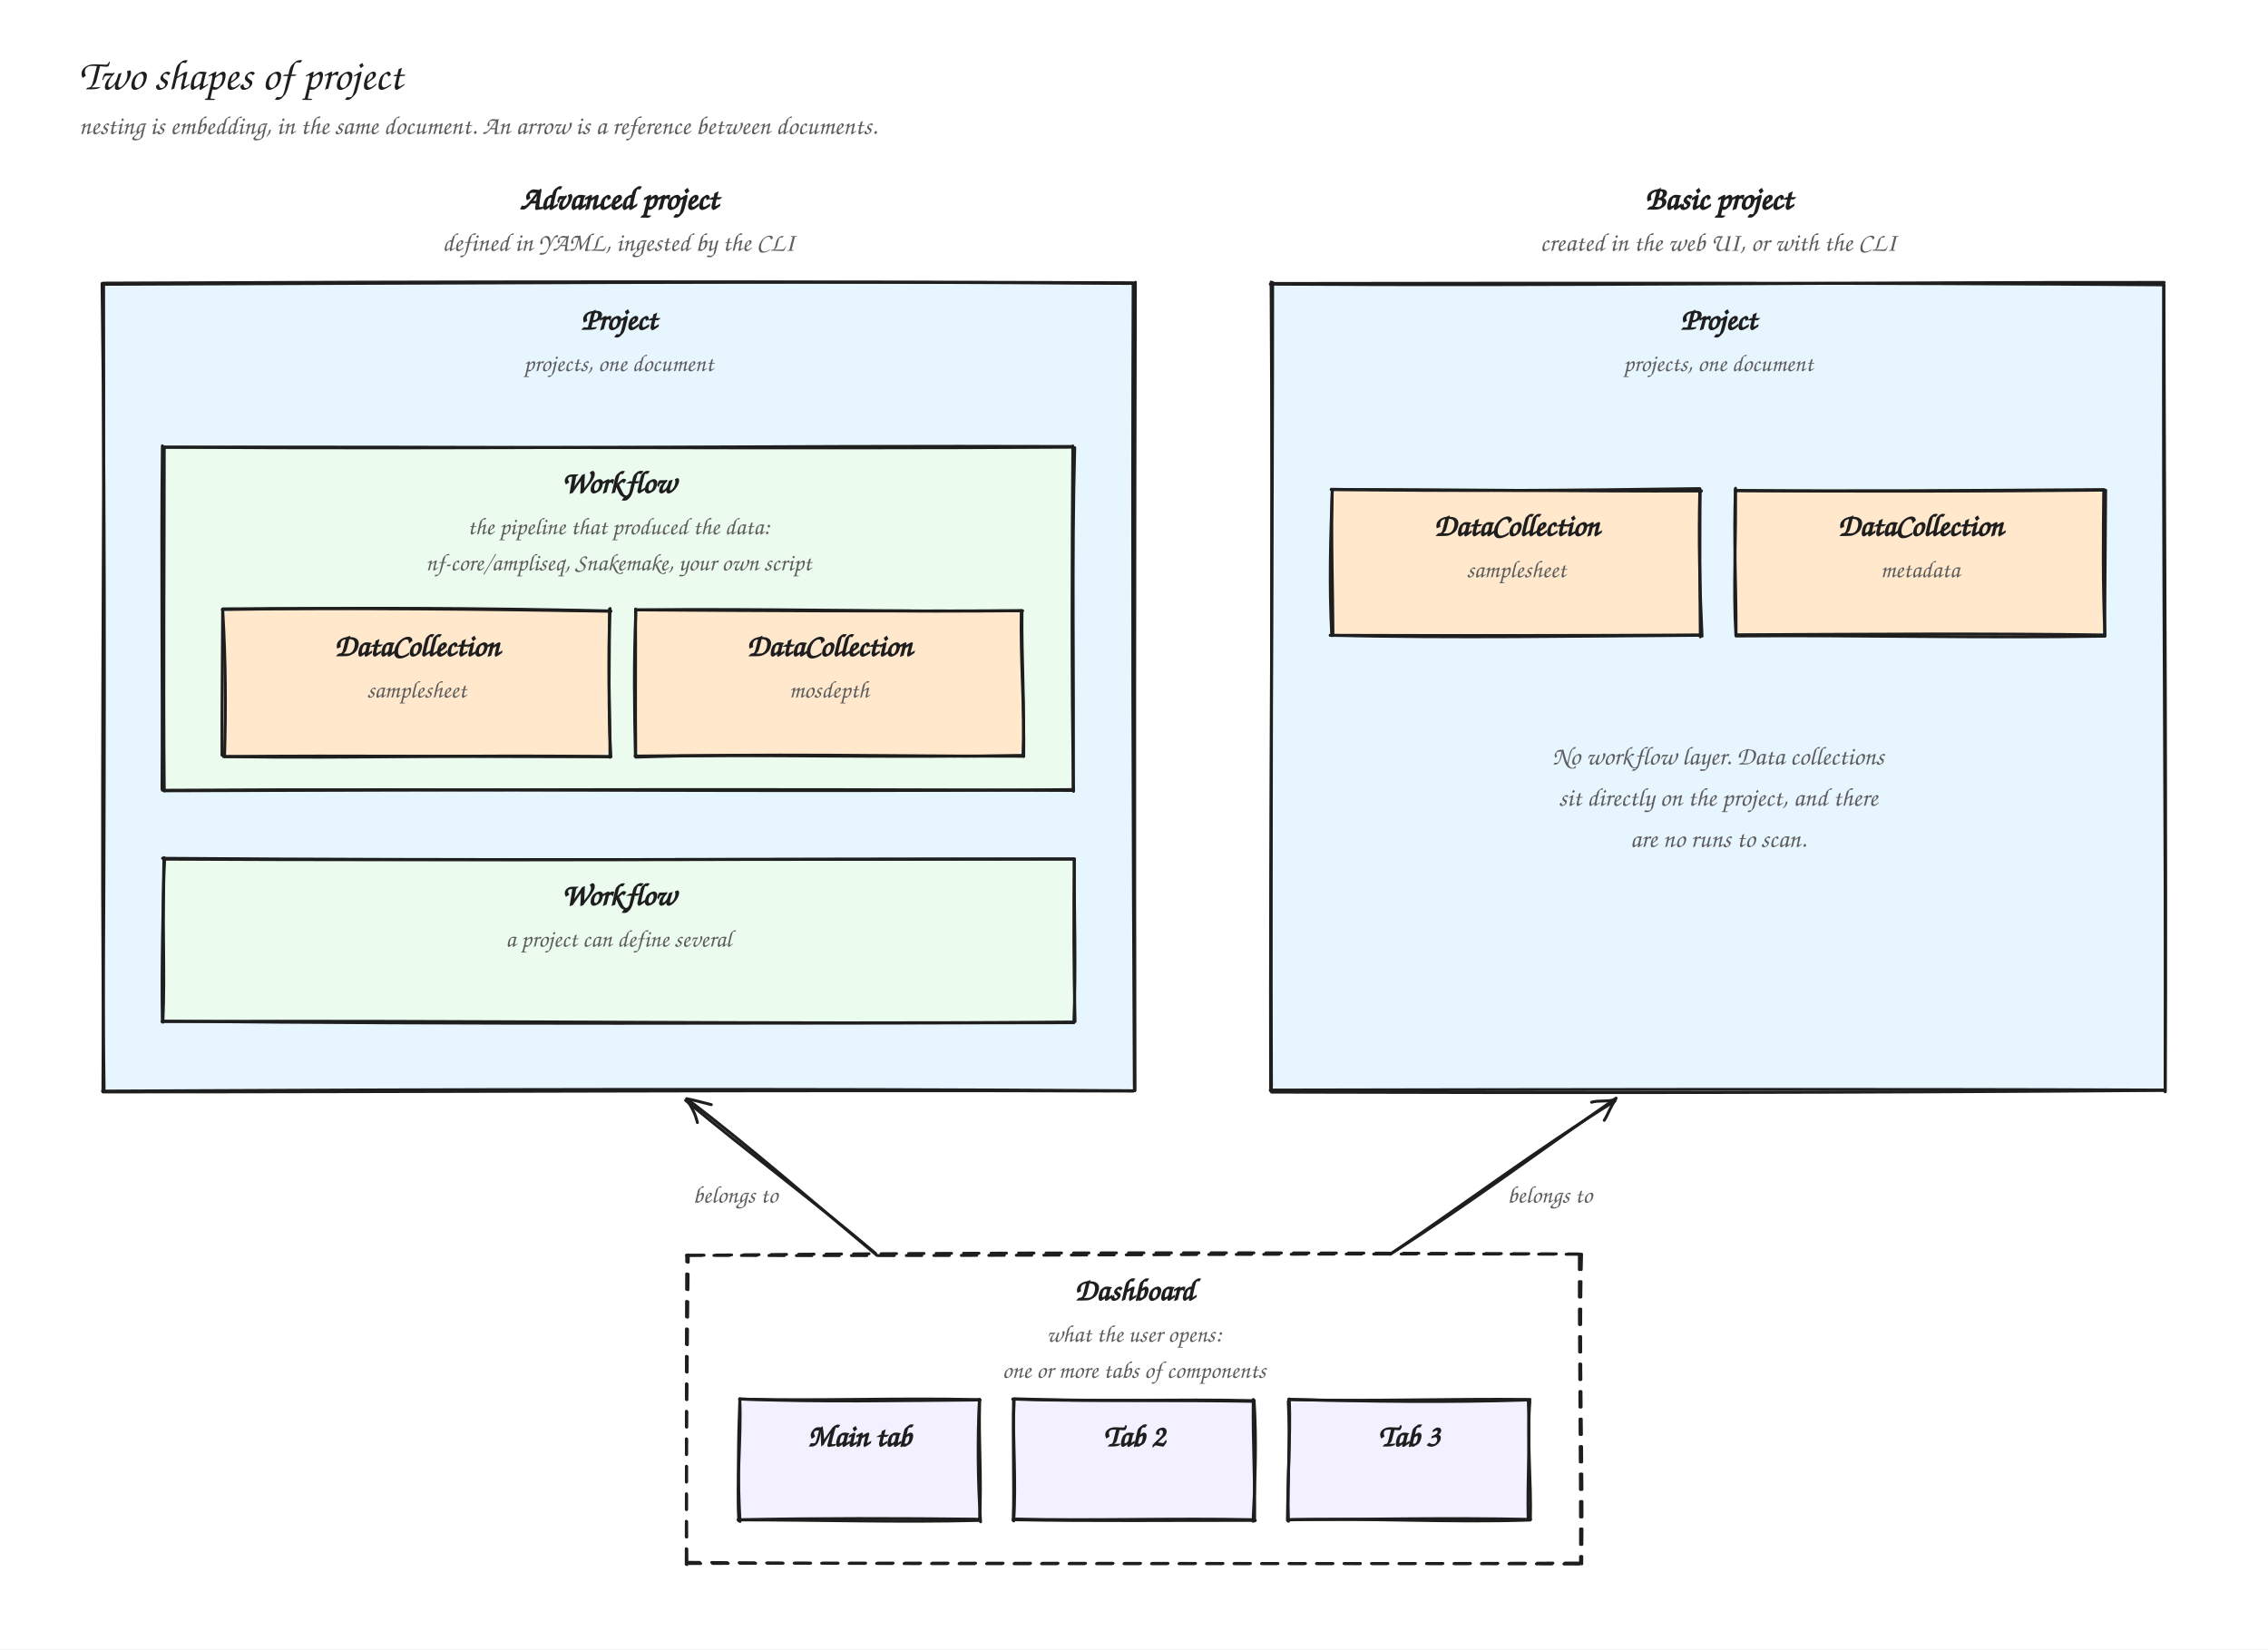
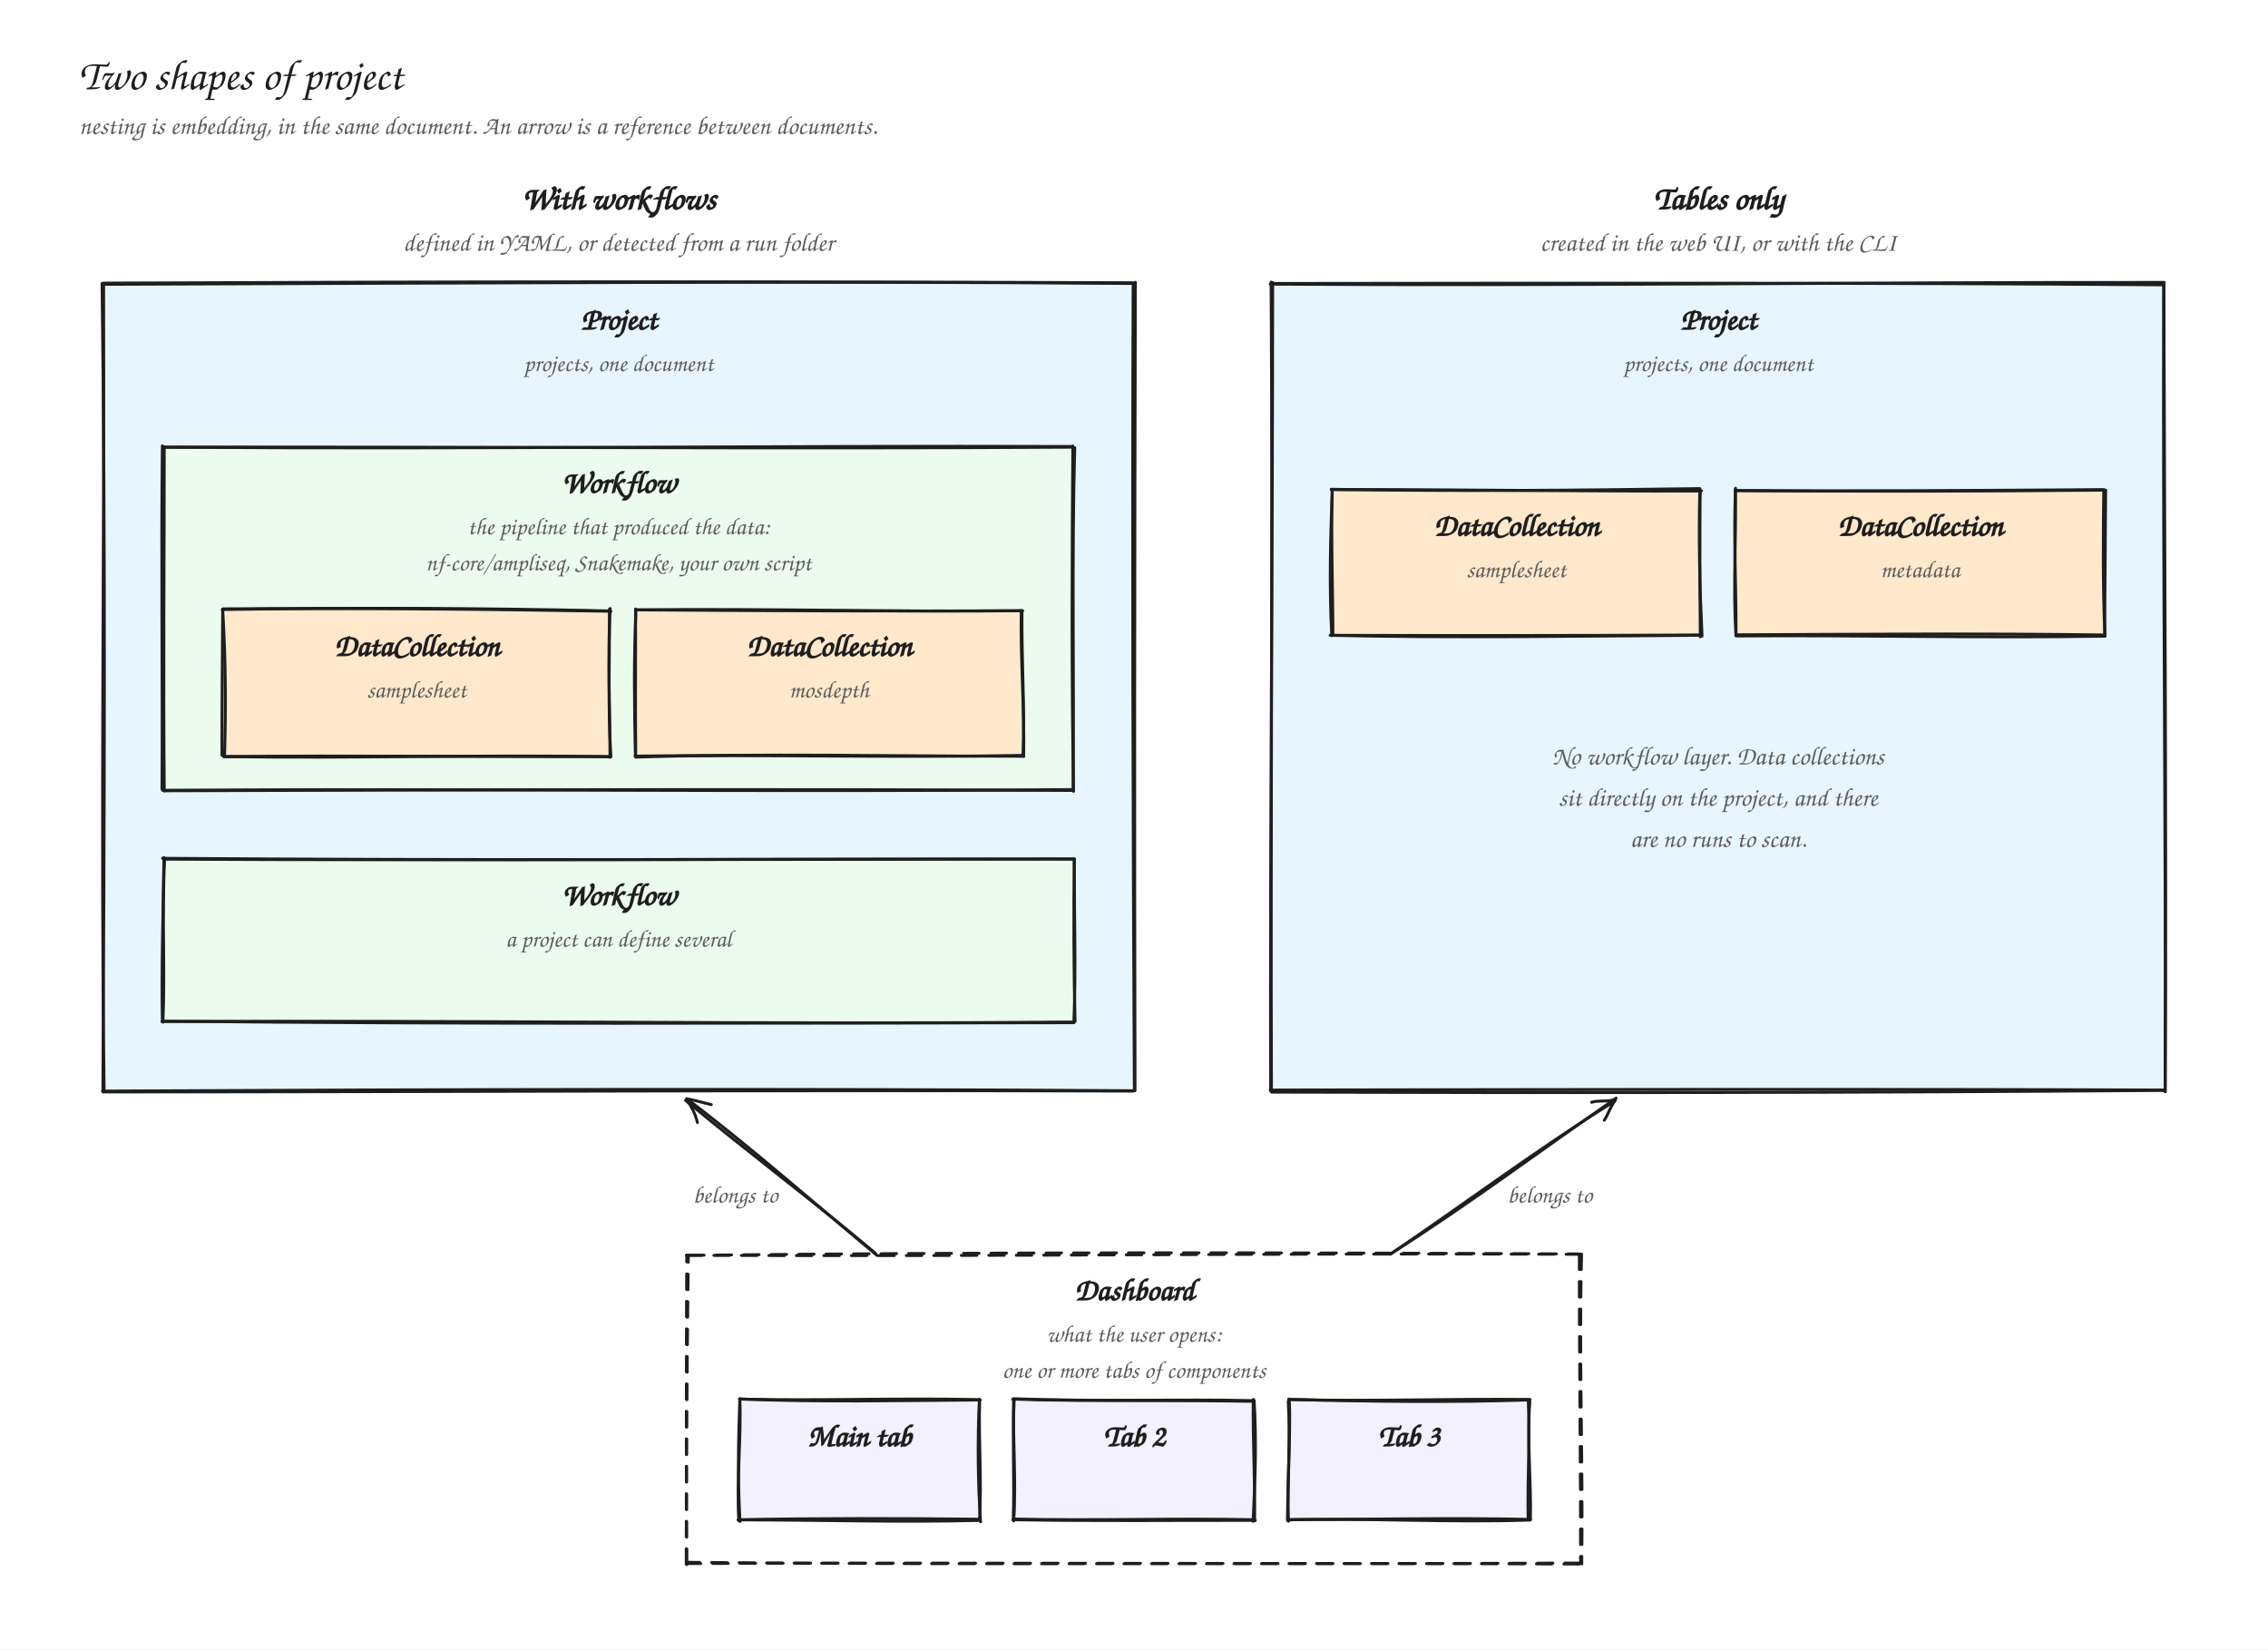
<svg xmlns="http://www.w3.org/2000/svg" width="1320" height="960" viewBox="0 0 1320 960">
  <rect width="1320" height="960" fill="#ffffff" />
  <text x="46.0" y="52.0" font-family="Virgil, Virgil GS, Excalifont, Comic Sans MS, Bradley Hand, cursive" font-size="25" fill="#1e1e1e" text-anchor="start" font-weight="normal">Two shapes of project</text>
  <text x="46.0" y="78.0" font-family="Virgil, Virgil GS, Excalifont, Comic Sans MS, Bradley Hand, cursive" font-size="15" fill="#5c5c5c" text-anchor="start" font-weight="normal">nesting is embedding, in the same document. An arrow is a reference between documents.</text>
-   <text x="360.0" y="122.0" font-family="Virgil, Virgil GS, Excalifont, Comic Sans MS, Bradley Hand, cursive" font-size="19" fill="#1e1e1e" text-anchor="middle" font-weight="bold">Advanced project</text>
-   <text x="360.0" y="146.0" font-family="Virgil, Virgil GS, Excalifont, Comic Sans MS, Bradley Hand, cursive" font-size="15" fill="#5c5c5c" text-anchor="middle" font-weight="normal">defined in YAML, ingested by the CLI</text>
+   <text x="360.0" y="122.0" font-family="Virgil, Virgil GS, Excalifont, Comic Sans MS, Bradley Hand, cursive" font-size="19" fill="#1e1e1e" text-anchor="middle" font-weight="bold">With workflows</text>
+   <text x="360.0" y="146.0" font-family="Virgil, Virgil GS, Excalifont, Comic Sans MS, Bradley Hand, cursive" font-size="15" fill="#5c5c5c" text-anchor="middle" font-weight="normal">defined in YAML, or detected from a run folder</text>
  <rect x="60.0" y="165.0" width="600.0" height="470.0" rx="6" fill="#e7f5ff" />
  <path d="M60.1,164.8 C259.4,163.9 460.5,163.6 659.3,165.0" fill="none" stroke="#1e1e1e" stroke-width="1.7" stroke-linecap="round" />
  <path d="M59.9,165.5 C258.5,164.8 458.6,163.7 659.4,164.6" fill="none" stroke="#1e1e1e" stroke-width="1.7" stroke-linecap="round" />
  <path d="M660.8,164.3 C660.4,323.1 660.2,478.0 660.6,634.7" fill="none" stroke="#1e1e1e" stroke-width="1.7" stroke-linecap="round" />
  <path d="M659.5,165.1 C658.9,320.4 659.4,479.3 660.2,634.8" fill="none" stroke="#1e1e1e" stroke-width="1.7" stroke-linecap="round" />
  <path d="M660.3,634.9 C460.2,633.6 258.6,634.1 59.7,635.1" fill="none" stroke="#1e1e1e" stroke-width="1.7" stroke-linecap="round" />
  <path d="M659.6,635.1 C459.9,634.4 260.9,635.6 60.0,635.6" fill="none" stroke="#1e1e1e" stroke-width="1.7" stroke-linecap="round" />
  <path d="M59.9,635.4 C60.7,477.7 61.5,320.4 59.4,165.0" fill="none" stroke="#1e1e1e" stroke-width="1.7" stroke-linecap="round" />
  <path d="M60.6,634.7 C58.5,478.9 60.8,321.9 60.3,165.2" fill="none" stroke="#1e1e1e" stroke-width="1.7" stroke-linecap="round" />
  <text x="360.0" y="192.0" font-family="Virgil, Virgil GS, Excalifont, Comic Sans MS, Bradley Hand, cursive" font-size="18" fill="#1e1e1e" text-anchor="middle" font-weight="bold">Project</text>
  <text x="360.0" y="216.0" font-family="Virgil, Virgil GS, Excalifont, Comic Sans MS, Bradley Hand, cursive" font-size="14" fill="#5c5c5c" text-anchor="middle" font-weight="normal">projects, one document</text>
  <rect x="95.0" y="260.0" width="530.0" height="200.0" rx="6" fill="#ebfbee" />
  <path d="M95.0,260.3 C271.9,259.9 449.4,261.4 624.3,260.3" fill="none" stroke="#1e1e1e" stroke-width="1.7" stroke-linecap="round" />
  <path d="M94.8,260.3 C272.1,261.6 449.4,259.3 624.2,259.9" fill="none" stroke="#1e1e1e" stroke-width="1.7" stroke-linecap="round" />
  <path d="M624.4,259.6 C623.9,325.4 623.6,394.2 624.8,460.6" fill="none" stroke="#1e1e1e" stroke-width="1.7" stroke-linecap="round" />
  <path d="M625.5,260.6 C623.7,326.5 625.2,394.6 624.6,459.9" fill="none" stroke="#1e1e1e" stroke-width="1.7" stroke-linecap="round" />
  <path d="M624.5,459.6 C447.9,461.2 273.1,458.9 94.6,460.0" fill="none" stroke="#1e1e1e" stroke-width="1.7" stroke-linecap="round" />
  <path d="M624.8,460.1 C448.6,459.2 270.1,459.7 95.7,460.3" fill="none" stroke="#1e1e1e" stroke-width="1.7" stroke-linecap="round" />
  <path d="M95.6,460.4 C95.0,393.7 95.6,325.2 95.6,260.5" fill="none" stroke="#1e1e1e" stroke-width="1.7" stroke-linecap="round" />
  <path d="M94.3,459.3 C94.7,393.0 93.7,327.1 94.5,259.5" fill="none" stroke="#1e1e1e" stroke-width="1.7" stroke-linecap="round" />
  <text x="360.0" y="287.0" font-family="Virgil, Virgil GS, Excalifont, Comic Sans MS, Bradley Hand, cursive" font-size="18" fill="#1e1e1e" text-anchor="middle" font-weight="bold">Workflow</text>
  <text x="360.0" y="311.0" font-family="Virgil, Virgil GS, Excalifont, Comic Sans MS, Bradley Hand, cursive" font-size="14" fill="#5c5c5c" text-anchor="middle" font-weight="normal">the pipeline that produced the data:</text>
  <text x="360.0" y="332.0" font-family="Virgil, Virgil GS, Excalifont, Comic Sans MS, Bradley Hand, cursive" font-size="14" fill="#5c5c5c" text-anchor="middle" font-weight="normal">nf-core/ampliseq, Snakemake, your own script</text>
  <rect x="130.0" y="355.0" width="225.0" height="85.0" rx="6" fill="#ffe8cc" />
  <path d="M129.4,354.8 C204.5,353.6 278.4,353.9 354.2,355.6" fill="none" stroke="#1e1e1e" stroke-width="1.7" stroke-linecap="round" />
  <path d="M129.8,354.4 C205.4,353.9 279.2,354.5 355.6,355.8" fill="none" stroke="#1e1e1e" stroke-width="1.7" stroke-linecap="round" />
  <path d="M354.7,354.6 C354.9,383.3 353.7,410.4 355.5,439.5" fill="none" stroke="#1e1e1e" stroke-width="1.7" stroke-linecap="round" />
  <path d="M355.1,354.2 C353.5,384.8 355.1,410.5 355.0,440.8" fill="none" stroke="#1e1e1e" stroke-width="1.7" stroke-linecap="round" />
  <path d="M354.5,440.4 C281.2,440.6 204.2,439.6 130.1,440.4" fill="none" stroke="#1e1e1e" stroke-width="1.7" stroke-linecap="round" />
  <path d="M355.6,440.5 C279.5,439.1 206.0,441.6 130.5,440.4" fill="none" stroke="#1e1e1e" stroke-width="1.7" stroke-linecap="round" />
  <path d="M129.2,439.6 C129.1,411.7 129.5,381.8 129.6,355.3" fill="none" stroke="#1e1e1e" stroke-width="1.7" stroke-linecap="round" />
  <path d="M130.7,439.8 C131.5,411.5 131.4,384.9 129.6,354.6" fill="none" stroke="#1e1e1e" stroke-width="1.7" stroke-linecap="round" />
  <text x="242.5" y="382.0" font-family="Virgil, Virgil GS, Excalifont, Comic Sans MS, Bradley Hand, cursive" font-size="18" fill="#1e1e1e" text-anchor="middle" font-weight="bold">DataCollection</text>
  <text x="242.5" y="406.0" font-family="Virgil, Virgil GS, Excalifont, Comic Sans MS, Bradley Hand, cursive" font-size="14" fill="#5c5c5c" text-anchor="middle" font-weight="normal">samplesheet</text>
  <rect x="370.0" y="355.0" width="225.0" height="85.0" rx="6" fill="#ffe8cc" />
  <path d="M370.5,355.0 C444.0,354.1 520.4,356.3 595.2,355.5" fill="none" stroke="#1e1e1e" stroke-width="1.7" stroke-linecap="round" />
  <path d="M370.4,355.0 C443.7,355.5 521.3,355.9 594.5,355.5" fill="none" stroke="#1e1e1e" stroke-width="1.7" stroke-linecap="round" />
  <path d="M594.8,355.7 C594.5,384.3 596.5,411.3 595.4,439.5" fill="none" stroke="#1e1e1e" stroke-width="1.7" stroke-linecap="round" />
  <path d="M594.4,355.5 C593.8,382.2 596.3,412.6 595.8,440.3" fill="none" stroke="#1e1e1e" stroke-width="1.7" stroke-linecap="round" />
  <path d="M595.8,440.2 C519.5,440.2 443.8,438.4 370.0,440.7" fill="none" stroke="#1e1e1e" stroke-width="1.7" stroke-linecap="round" />
  <path d="M594.6,439.7 C519.8,441.2 446.0,439.1 369.6,440.1" fill="none" stroke="#1e1e1e" stroke-width="1.7" stroke-linecap="round" />
  <path d="M369.8,439.9 C369.2,411.4 368.8,384.6 370.1,355.6" fill="none" stroke="#1e1e1e" stroke-width="1.7" stroke-linecap="round" />
  <path d="M370.0,439.2 C369.7,413.0 370.0,383.4 369.9,354.5" fill="none" stroke="#1e1e1e" stroke-width="1.7" stroke-linecap="round" />
  <text x="482.5" y="382.0" font-family="Virgil, Virgil GS, Excalifont, Comic Sans MS, Bradley Hand, cursive" font-size="18" fill="#1e1e1e" text-anchor="middle" font-weight="bold">DataCollection</text>
  <text x="482.5" y="406.0" font-family="Virgil, Virgil GS, Excalifont, Comic Sans MS, Bradley Hand, cursive" font-size="14" fill="#5c5c5c" text-anchor="middle" font-weight="normal">mosdepth</text>
  <rect x="95.0" y="500.0" width="530.0" height="95.0" rx="6" fill="#ebfbee" />
  <path d="M95.4,500.1 C270.1,501.0 447.3,499.9 624.7,500.0" fill="none" stroke="#1e1e1e" stroke-width="1.7" stroke-linecap="round" />
  <path d="M94.6,499.6 C271.8,500.9 447.1,500.2 625.4,500.0" fill="none" stroke="#1e1e1e" stroke-width="1.7" stroke-linecap="round" />
  <path d="M625.2,500.0 C625.2,532.5 626.3,563.2 625.0,595.3" fill="none" stroke="#1e1e1e" stroke-width="1.7" stroke-linecap="round" />
  <path d="M625.3,500.6 C624.8,531.8 624.9,564.7 625.7,594.6" fill="none" stroke="#1e1e1e" stroke-width="1.7" stroke-linecap="round" />
  <path d="M624.4,594.9 C448.5,596.4 272.8,593.8 94.3,594.6" fill="none" stroke="#1e1e1e" stroke-width="1.7" stroke-linecap="round" />
  <path d="M624.4,595.3 C447.0,595.5 272.6,596.3 95.3,594.4" fill="none" stroke="#1e1e1e" stroke-width="1.7" stroke-linecap="round" />
  <path d="M94.8,595.0 C96.2,564.8 94.1,533.1 95.8,500.5" fill="none" stroke="#1e1e1e" stroke-width="1.7" stroke-linecap="round" />
  <path d="M94.5,594.7 C93.9,563.1 95.0,531.2 95.4,499.2" fill="none" stroke="#1e1e1e" stroke-width="1.7" stroke-linecap="round" />
  <text x="360.0" y="527.0" font-family="Virgil, Virgil GS, Excalifont, Comic Sans MS, Bradley Hand, cursive" font-size="18" fill="#1e1e1e" text-anchor="middle" font-weight="bold">Workflow</text>
  <text x="360.0" y="551.0" font-family="Virgil, Virgil GS, Excalifont, Comic Sans MS, Bradley Hand, cursive" font-size="14" fill="#5c5c5c" text-anchor="middle" font-weight="normal">a project can define several</text>
-   <text x="1000.0" y="122.0" font-family="Virgil, Virgil GS, Excalifont, Comic Sans MS, Bradley Hand, cursive" font-size="19" fill="#1e1e1e" text-anchor="middle" font-weight="bold">Basic project</text>
+   <text x="1000.0" y="122.0" font-family="Virgil, Virgil GS, Excalifont, Comic Sans MS, Bradley Hand, cursive" font-size="19" fill="#1e1e1e" text-anchor="middle" font-weight="bold">Tables only</text>
  <text x="1000.0" y="146.0" font-family="Virgil, Virgil GS, Excalifont, Comic Sans MS, Bradley Hand, cursive" font-size="15" fill="#5c5c5c" text-anchor="middle" font-weight="normal">created in the web UI, or with the CLI</text>
  <rect x="740.0" y="165.0" width="520.0" height="470.0" rx="6" fill="#e7f5ff" />
  <path d="M740.2,165.0 C913.5,164.8 1085.1,164.5 1259.3,165.8" fill="none" stroke="#1e1e1e" stroke-width="1.7" stroke-linecap="round" />
  <path d="M739.3,165.4 C914.3,166.5 1085.4,164.2 1259.6,164.4" fill="none" stroke="#1e1e1e" stroke-width="1.7" stroke-linecap="round" />
  <path d="M1259.4,165.7 C1259.8,323.0 1261.0,477.6 1260.1,635.3" fill="none" stroke="#1e1e1e" stroke-width="1.7" stroke-linecap="round" />
  <path d="M1259.3,165.7 C1258.7,320.3 1260.6,478.1 1260.2,635.5" fill="none" stroke="#1e1e1e" stroke-width="1.7" stroke-linecap="round" />
  <path d="M1259.9,634.7 C1085.3,636.1 911.9,636.2 740.1,635.7" fill="none" stroke="#1e1e1e" stroke-width="1.7" stroke-linecap="round" />
  <path d="M1259.4,634.5 C1085.9,633.8 913.4,634.2 739.3,634.5" fill="none" stroke="#1e1e1e" stroke-width="1.7" stroke-linecap="round" />
  <path d="M740.0,634.5 C739.4,477.7 740.8,321.0 739.8,164.2" fill="none" stroke="#1e1e1e" stroke-width="1.7" stroke-linecap="round" />
  <path d="M739.5,635.0 C739.2,476.8 740.7,321.8 740.7,164.4" fill="none" stroke="#1e1e1e" stroke-width="1.7" stroke-linecap="round" />
  <text x="1000.0" y="192.0" font-family="Virgil, Virgil GS, Excalifont, Comic Sans MS, Bradley Hand, cursive" font-size="18" fill="#1e1e1e" text-anchor="middle" font-weight="bold">Project</text>
  <text x="1000.0" y="216.0" font-family="Virgil, Virgil GS, Excalifont, Comic Sans MS, Bradley Hand, cursive" font-size="14" fill="#5c5c5c" text-anchor="middle" font-weight="normal">projects, one document</text>
  <rect x="775.0" y="285.0" width="215.0" height="85.0" rx="6" fill="#ffe8cc" />
  <path d="M774.8,285.0 C847.7,284.8 918.3,286.1 990.3,285.8" fill="none" stroke="#1e1e1e" stroke-width="1.7" stroke-linecap="round" />
  <path d="M774.8,284.8 C846.2,286.1 919.0,285.4 989.3,284.4" fill="none" stroke="#1e1e1e" stroke-width="1.7" stroke-linecap="round" />
  <path d="M989.3,285.5 C988.6,314.1 989.2,340.6 990.6,370.3" fill="none" stroke="#1e1e1e" stroke-width="1.7" stroke-linecap="round" />
  <path d="M989.5,284.9 C989.3,312.5 989.3,341.5 989.6,370.7" fill="none" stroke="#1e1e1e" stroke-width="1.7" stroke-linecap="round" />
  <path d="M989.7,369.8 C919.8,370.2 845.8,371.5 774.2,369.8" fill="none" stroke="#1e1e1e" stroke-width="1.7" stroke-linecap="round" />
  <path d="M989.2,369.6 C918.3,370.0 845.7,370.0 774.3,369.8" fill="none" stroke="#1e1e1e" stroke-width="1.7" stroke-linecap="round" />
  <path d="M775.1,370.0 C773.5,340.1 774.4,312.5 775.4,285.3" fill="none" stroke="#1e1e1e" stroke-width="1.7" stroke-linecap="round" />
  <path d="M775.8,369.4 C775.7,342.9 774.6,312.8 775.4,285.2" fill="none" stroke="#1e1e1e" stroke-width="1.7" stroke-linecap="round" />
  <text x="882.5" y="312.0" font-family="Virgil, Virgil GS, Excalifont, Comic Sans MS, Bradley Hand, cursive" font-size="18" fill="#1e1e1e" text-anchor="middle" font-weight="bold">DataCollection</text>
  <text x="882.5" y="336.0" font-family="Virgil, Virgil GS, Excalifont, Comic Sans MS, Bradley Hand, cursive" font-size="14" fill="#5c5c5c" text-anchor="middle" font-weight="normal">samplesheet</text>
  <rect x="1010.0" y="285.0" width="215.0" height="85.0" rx="6" fill="#ffe8cc" />
  <path d="M1010.4,285.5 C1080.2,286.1 1154.6,285.4 1224.4,285.0" fill="none" stroke="#1e1e1e" stroke-width="1.7" stroke-linecap="round" />
  <path d="M1010.1,285.6 C1081.7,286.1 1154.3,286.0 1225.3,285.3" fill="none" stroke="#1e1e1e" stroke-width="1.7" stroke-linecap="round" />
  <path d="M1224.4,285.5 C1224.1,311.8 1223.8,341.2 1225.1,370.2" fill="none" stroke="#1e1e1e" stroke-width="1.7" stroke-linecap="round" />
  <path d="M1225.5,285.4 C1225.4,313.9 1225.0,340.1 1225.0,370.1" fill="none" stroke="#1e1e1e" stroke-width="1.7" stroke-linecap="round" />
  <path d="M1224.3,369.6 C1153.8,368.6 1082.4,369.2 1010.4,369.5" fill="none" stroke="#1e1e1e" stroke-width="1.7" stroke-linecap="round" />
  <path d="M1225.0,370.3 C1154.1,371.5 1081.6,369.6 1010.4,370.2" fill="none" stroke="#1e1e1e" stroke-width="1.7" stroke-linecap="round" />
  <path d="M1010.4,369.7 C1010.5,340.3 1008.9,312.5 1010.1,284.2" fill="none" stroke="#1e1e1e" stroke-width="1.7" stroke-linecap="round" />
  <path d="M1010.3,369.7 C1008.6,340.9 1010.6,313.9 1010.0,284.9" fill="none" stroke="#1e1e1e" stroke-width="1.7" stroke-linecap="round" />
  <text x="1117.5" y="312.0" font-family="Virgil, Virgil GS, Excalifont, Comic Sans MS, Bradley Hand, cursive" font-size="18" fill="#1e1e1e" text-anchor="middle" font-weight="bold">DataCollection</text>
  <text x="1117.5" y="336.0" font-family="Virgil, Virgil GS, Excalifont, Comic Sans MS, Bradley Hand, cursive" font-size="14" fill="#5c5c5c" text-anchor="middle" font-weight="normal">metadata</text>
  <text x="1000.0" y="445.0" font-family="Virgil, Virgil GS, Excalifont, Comic Sans MS, Bradley Hand, cursive" font-size="15" fill="#5c5c5c" text-anchor="middle" font-weight="normal">No workflow layer. Data collections</text>
  <text x="1000.0" y="469.0" font-family="Virgil, Virgil GS, Excalifont, Comic Sans MS, Bradley Hand, cursive" font-size="15" fill="#5c5c5c" text-anchor="middle" font-weight="normal">sit directly on the project, and there</text>
  <text x="1000.0" y="493.0" font-family="Virgil, Virgil GS, Excalifont, Comic Sans MS, Bradley Hand, cursive" font-size="15" fill="#5c5c5c" text-anchor="middle" font-weight="normal">are no runs to scan.</text>
  <path d="M400.8,730.7 C573.2,728.8 747.9,729.0 919.2,729.9" fill="none" stroke="#1e1e1e" stroke-width="1.7" stroke-linecap="round" stroke-dasharray="9 7" />
  <path d="M399.5,730.7 C574.4,731.5 746.5,729.3 919.5,730.1" fill="none" stroke="#1e1e1e" stroke-width="1.7" stroke-linecap="round" stroke-dasharray="9 7" />
  <path d="M920.5,730.0 C918.9,790.1 921.4,848.8 920.6,910.3" fill="none" stroke="#1e1e1e" stroke-width="1.7" stroke-linecap="round" stroke-dasharray="9 7" />
  <path d="M919.2,730.0 C919.1,791.3 920.0,848.5 919.9,909.7" fill="none" stroke="#1e1e1e" stroke-width="1.7" stroke-linecap="round" stroke-dasharray="9 7" />
  <path d="M919.2,910.4 C745.5,909.5 572.7,911.1 400.5,909.4" fill="none" stroke="#1e1e1e" stroke-width="1.7" stroke-linecap="round" stroke-dasharray="9 7" />
  <path d="M919.8,909.8 C748.0,910.7 574.6,909.3 400.8,910.1" fill="none" stroke="#1e1e1e" stroke-width="1.7" stroke-linecap="round" stroke-dasharray="9 7" />
  <path d="M399.4,910.5 C399.6,849.8 399.3,788.6 399.7,730.7" fill="none" stroke="#1e1e1e" stroke-width="1.7" stroke-linecap="round" stroke-dasharray="9 7" />
  <path d="M399.8,910.7 C399.2,849.3 400.0,789.0 400.6,730.5" fill="none" stroke="#1e1e1e" stroke-width="1.7" stroke-linecap="round" stroke-dasharray="9 7" />
  <text x="660.0" y="757.0" font-family="Virgil, Virgil GS, Excalifont, Comic Sans MS, Bradley Hand, cursive" font-size="18" fill="#1e1e1e" text-anchor="middle" font-weight="bold">Dashboard</text>
  <text x="660.0" y="781.0" font-family="Virgil, Virgil GS, Excalifont, Comic Sans MS, Bradley Hand, cursive" font-size="14" fill="#5c5c5c" text-anchor="middle" font-weight="normal">what the user opens:</text>
  <text x="660.0" y="802.0" font-family="Virgil, Virgil GS, Excalifont, Comic Sans MS, Bradley Hand, cursive" font-size="14" fill="#5c5c5c" text-anchor="middle" font-weight="normal">one or more tabs of components</text>
  <rect x="430.0" y="815.0" width="140.0" height="70.0" rx="6" fill="#f3f0ff" />
  <path d="M430.4,814.3 C477.1,816.3 524.7,815.2 570.4,814.9" fill="none" stroke="#1e1e1e" stroke-width="1.7" stroke-linecap="round" />
  <path d="M430.7,814.4 C477.5,815.5 522.6,813.6 570.0,814.7" fill="none" stroke="#1e1e1e" stroke-width="1.7" stroke-linecap="round" />
  <path d="M570.2,814.7 C569.4,839.1 571.5,860.9 570.1,884.8" fill="none" stroke="#1e1e1e" stroke-width="1.7" stroke-linecap="round" />
  <path d="M570.0,814.6 C568.9,837.3 569.1,863.0 570.7,885.8" fill="none" stroke="#1e1e1e" stroke-width="1.7" stroke-linecap="round" />
  <path d="M569.7,884.3 C523.2,883.8 475.7,883.7 429.6,884.6" fill="none" stroke="#1e1e1e" stroke-width="1.7" stroke-linecap="round" />
  <path d="M569.9,885.0 C523.6,886.2 477.5,884.7 429.8,884.7" fill="none" stroke="#1e1e1e" stroke-width="1.7" stroke-linecap="round" />
  <path d="M430.0,885.2 C428.6,861.0 431.5,837.1 430.6,814.5" fill="none" stroke="#1e1e1e" stroke-width="1.7" stroke-linecap="round" />
  <path d="M430.7,885.6 C429.3,860.9 429.7,838.2 430.6,814.2" fill="none" stroke="#1e1e1e" stroke-width="1.7" stroke-linecap="round" />
  <text x="500.0" y="842.0" font-family="Virgil, Virgil GS, Excalifont, Comic Sans MS, Bradley Hand, cursive" font-size="18" fill="#1e1e1e" text-anchor="middle" font-weight="bold">Main tab</text>
  <rect x="590.0" y="815.0" width="140.0" height="70.0" rx="6" fill="#f3f0ff" />
  <path d="M590.1,814.2 C635.2,815.7 684.6,814.9 729.8,815.7" fill="none" stroke="#1e1e1e" stroke-width="1.7" stroke-linecap="round" />
  <path d="M589.4,814.4 C637.7,816.1 684.8,814.2 730.0,815.3" fill="none" stroke="#1e1e1e" stroke-width="1.7" stroke-linecap="round" />
  <path d="M729.9,815.1 C731.4,839.0 730.5,862.5 729.3,885.5" fill="none" stroke="#1e1e1e" stroke-width="1.7" stroke-linecap="round" />
  <path d="M729.4,814.6 C729.1,839.7 730.5,861.0 730.2,885.3" fill="none" stroke="#1e1e1e" stroke-width="1.7" stroke-linecap="round" />
  <path d="M729.8,884.6 C682.1,883.6 636.7,885.3 590.2,884.2" fill="none" stroke="#1e1e1e" stroke-width="1.7" stroke-linecap="round" />
  <path d="M730.6,885.0 C682.7,884.9 638.1,885.5 589.6,884.6" fill="none" stroke="#1e1e1e" stroke-width="1.7" stroke-linecap="round" />
  <path d="M590.0,885.3 C591.5,862.3 589.4,836.8 589.9,814.6" fill="none" stroke="#1e1e1e" stroke-width="1.7" stroke-linecap="round" />
  <path d="M589.7,884.9 C590.5,863.0 589.1,836.8 590.3,814.5" fill="none" stroke="#1e1e1e" stroke-width="1.7" stroke-linecap="round" />
  <text x="660.0" y="842.0" font-family="Virgil, Virgil GS, Excalifont, Comic Sans MS, Bradley Hand, cursive" font-size="18" fill="#1e1e1e" text-anchor="middle" font-weight="bold">Tab 2</text>
  <rect x="750.0" y="815.0" width="140.0" height="70.0" rx="6" fill="#f3f0ff" />
  <path d="M750.8,814.7 C797.6,815.8 843.3,814.1 890.5,814.6" fill="none" stroke="#1e1e1e" stroke-width="1.7" stroke-linecap="round" />
  <path d="M750.0,814.5 C795.8,815.8 842.7,816.4 889.6,814.9" fill="none" stroke="#1e1e1e" stroke-width="1.7" stroke-linecap="round" />
  <path d="M889.5,815.8 C890.5,839.8 888.9,861.3 889.4,884.3" fill="none" stroke="#1e1e1e" stroke-width="1.7" stroke-linecap="round" />
  <path d="M890.4,815.8 C888.6,838.0 891.3,862.9 890.7,884.7" fill="none" stroke="#1e1e1e" stroke-width="1.7" stroke-linecap="round" />
  <path d="M890.3,884.8 C842.3,886.4 797.5,883.5 749.8,884.7" fill="none" stroke="#1e1e1e" stroke-width="1.7" stroke-linecap="round" />
  <path d="M890.7,884.4 C842.3,883.4 796.0,884.5 750.7,884.5" fill="none" stroke="#1e1e1e" stroke-width="1.7" stroke-linecap="round" />
  <path d="M749.3,885.0 C749.5,862.7 751.0,838.1 749.8,815.7" fill="none" stroke="#1e1e1e" stroke-width="1.7" stroke-linecap="round" />
  <path d="M749.9,885.5 C749.0,861.2 751.3,836.8 750.4,814.3" fill="none" stroke="#1e1e1e" stroke-width="1.7" stroke-linecap="round" />
  <text x="820.0" y="842.0" font-family="Virgil, Virgil GS, Excalifont, Comic Sans MS, Bradley Hand, cursive" font-size="18" fill="#1e1e1e" text-anchor="middle" font-weight="bold">Tab 3</text>
  <path d="M510.5,730.8 C471.5,698.3 438.3,669.0 399.7,639.5" fill="none" stroke="#1e1e1e" stroke-width="1.7" stroke-linecap="round" />
  <path d="M509.6,729.6 C475.2,700.5 435.7,670.9 399.0,640.5" fill="none" stroke="#1e1e1e" stroke-width="1.7" stroke-linecap="round" />
  <path d="M399.7,640.0 C402.6,644.6 404.5,647.7 405.9,653.4" fill="none" stroke="#1e1e1e" stroke-width="1.7" stroke-linecap="round" />
  <path d="M400.4,639.7 C404.3,640.4 409.0,641.8 414.0,643.0" fill="none" stroke="#1e1e1e" stroke-width="1.7" stroke-linecap="round" />
  <path d="M809.6,729.7 C854.6,701.1 897.1,669.3 940.6,639.2" fill="none" stroke="#1e1e1e" stroke-width="1.7" stroke-linecap="round" />
  <path d="M809.1,730.1 C852.1,701.0 895.7,668.3 939.7,641.0" fill="none" stroke="#1e1e1e" stroke-width="1.7" stroke-linecap="round" />
  <path d="M939.6,640.0 C936.1,641.5 930.3,640.3 926.3,641.6" fill="none" stroke="#1e1e1e" stroke-width="1.7" stroke-linecap="round" />
  <path d="M940.2,640.3 C937.3,644.0 936.0,648.6 933.7,652.1" fill="none" stroke="#1e1e1e" stroke-width="1.7" stroke-linecap="round" />
  <text x="428.0" y="700.0" font-family="Virgil, Virgil GS, Excalifont, Comic Sans MS, Bradley Hand, cursive" font-size="14" fill="#5c5c5c" text-anchor="middle" font-weight="normal">belongs to</text>
  <text x="902.0" y="700.0" font-family="Virgil, Virgil GS, Excalifont, Comic Sans MS, Bradley Hand, cursive" font-size="14" fill="#5c5c5c" text-anchor="middle" font-weight="normal">belongs to</text>
</svg>
